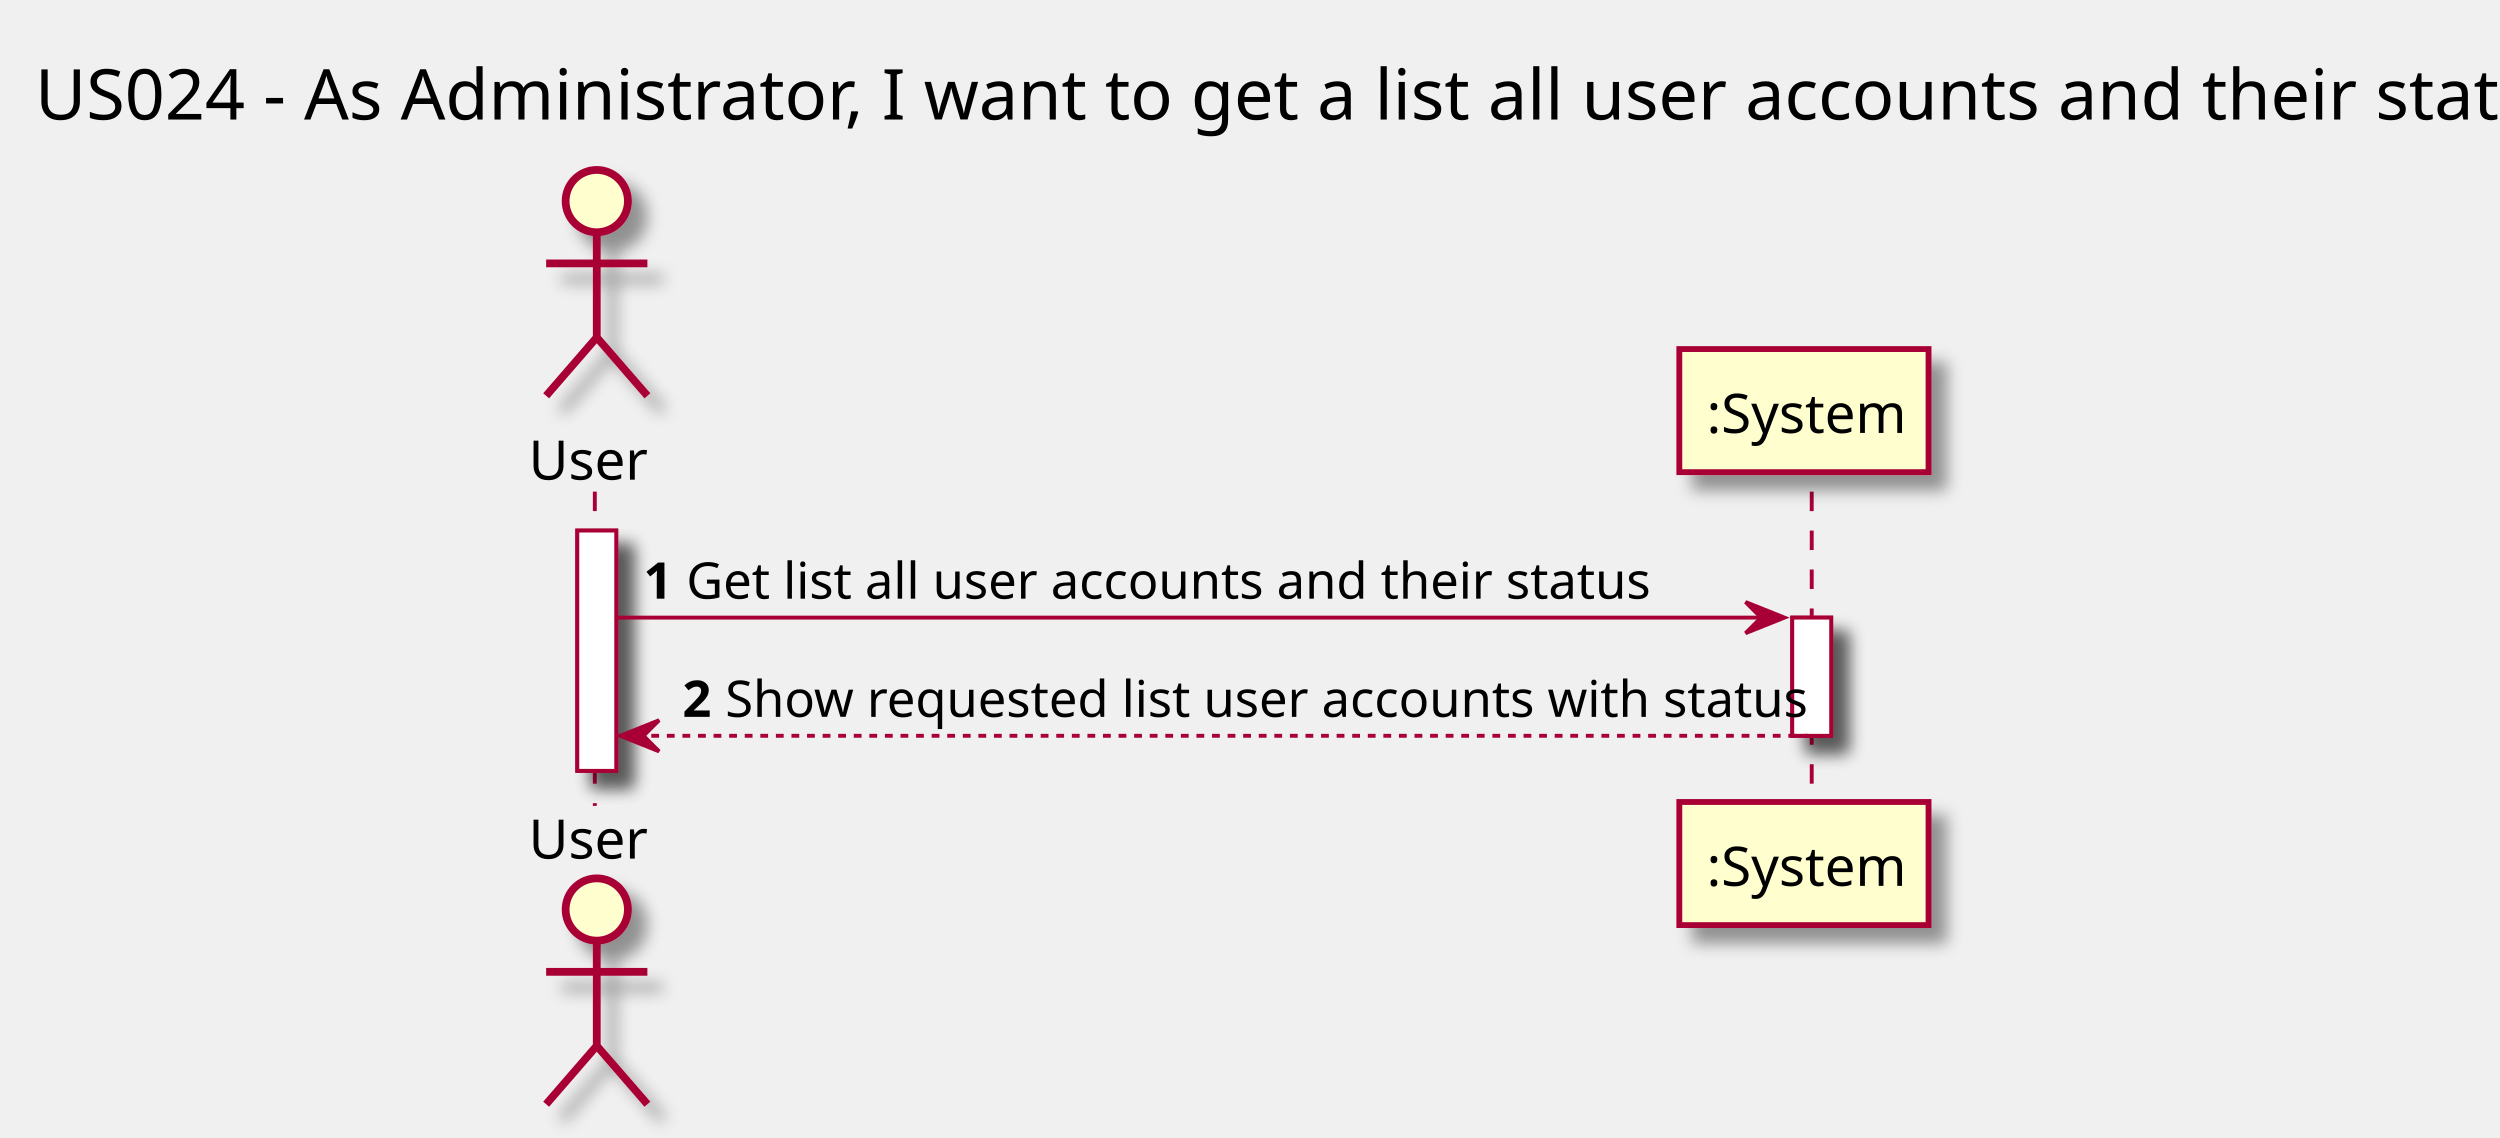
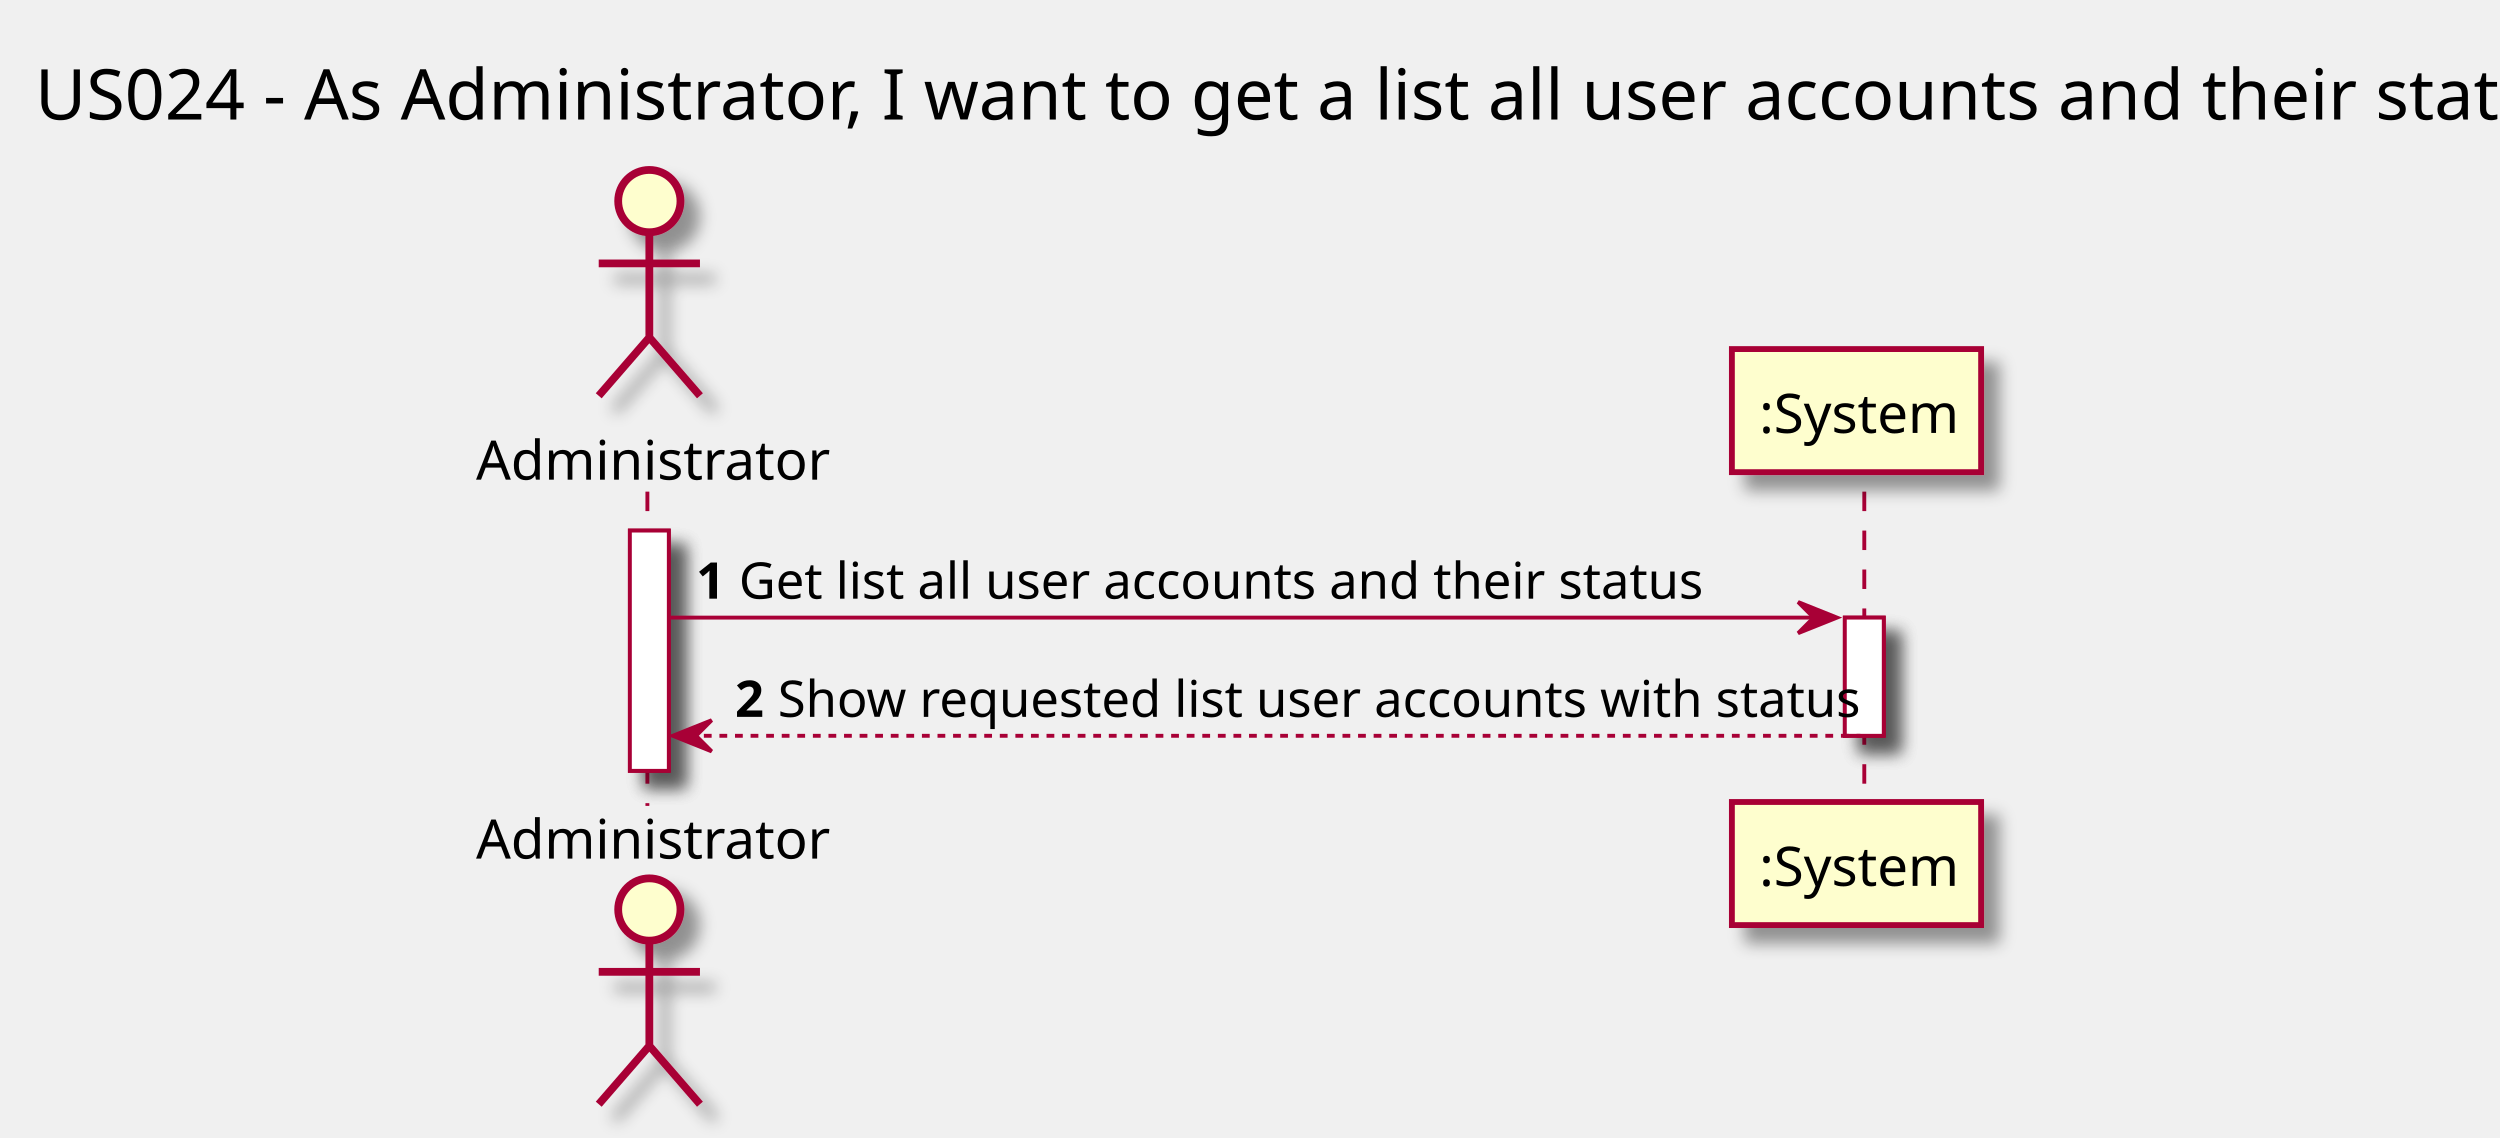
<svg xmlns="http://www.w3.org/2000/svg" contentScriptType="application/ecmascript" contentStyleType="text/css" height="292px" preserveAspectRatio="none" style="width:642px;height:292px;background:#FFFFFF;" version="1.1" viewBox="0 0 642 292" width="642px" zoomAndPan="magnify">
  <defs>
-     <filter height="300%" id="f2g5h1k01w99b" width="300%" x="-1" y="-1">
+     <filter height="300%" id="f1vnokxeb6k9d3" width="300%" x="-1" y="-1">
      <feGaussianBlur result="blurOut" stdDeviation="2.0" />
      <feColorMatrix in="blurOut" result="blurOut2" type="matrix" values="0 0 0 0 0 0 0 0 0 0 0 0 0 0 0 0 0 0 .4 0" />
      <feOffset dx="4.0" dy="4.0" in="blurOut2" result="blurOut3" />
      <feBlend in="SourceGraphic" in2="blurOut3" mode="normal" />
    </filter>
  </defs>
  <g>
    <text fill="#000000" font-family="sans-serif" font-size="18" lengthAdjust="spacing" textLength="617" x="9" y="30.686">US024 - As Administrator, I want to get a list all user accounts and their status</text>
-     <rect fill="#FFFFFF" filter="url(#f2g5h1k01w99b)" height="61.703" style="stroke:#A80036;stroke-width:1.0;" width="10" x="148.25" y="136.25" />
-     <rect fill="#FFFFFF" filter="url(#f2g5h1k01w99b)" height="30.352" style="stroke:#A80036;stroke-width:1.0;" width="10" x="460.25" y="158.602" />
-     <line style="stroke:#A80036;stroke-width:1.0;stroke-dasharray:5.0,5.0;" x1="152.75" x2="152.75" y1="126.25" y2="206.953" />
-     <line style="stroke:#A80036;stroke-width:1.0;stroke-dasharray:5.0,5.0;" x1="465.25" x2="465.25" y1="126.25" y2="206.953" />
-     <text fill="#000000" font-family="sans-serif" font-size="14" lengthAdjust="spacing" textLength="29" x="135.75" y="123.174">User</text>
-     <ellipse cx="153.25" cy="51.641" fill="#FEFECE" filter="url(#f2g5h1k01w99b)" rx="8" ry="8" style="stroke:#A80036;stroke-width:2.0;" />
-     <path d="M153.25,59.641 L153.25,86.641 M140.25,67.641 L166.25,67.641 M153.25,86.641 L140.25,101.641 M153.25,86.641 L166.25,101.641 " fill="none" filter="url(#f2g5h1k01w99b)" style="stroke:#A80036;stroke-width:2.0;" />
-     <text fill="#000000" font-family="sans-serif" font-size="14" lengthAdjust="spacing" textLength="29" x="135.75" y="220.486">User</text>
-     <ellipse cx="153.25" cy="233.562" fill="#FEFECE" filter="url(#f2g5h1k01w99b)" rx="8" ry="8" style="stroke:#A80036;stroke-width:2.0;" />
-     <path d="M153.25,241.562 L153.25,268.562 M140.25,249.562 L166.25,249.562 M153.25,268.562 L140.25,283.562 M153.25,268.562 L166.25,283.562 " fill="none" filter="url(#f2g5h1k01w99b)" style="stroke:#A80036;stroke-width:2.0;" />
-     <rect fill="#FEFECE" filter="url(#f2g5h1k01w99b)" height="31.609" style="stroke:#A80036;stroke-width:1.5;" width="64" x="431.25" y="89.641" />
-     <text fill="#000000" font-family="sans-serif" font-size="14" lengthAdjust="spacing" textLength="50" x="438.25" y="111.174">:System</text>
-     <rect fill="#FEFECE" filter="url(#f2g5h1k01w99b)" height="31.609" style="stroke:#A80036;stroke-width:1.5;" width="64" x="431.25" y="205.953" />
-     <text fill="#000000" font-family="sans-serif" font-size="14" lengthAdjust="spacing" textLength="50" x="438.25" y="227.486">:System</text>
-     <rect fill="#FFFFFF" filter="url(#f2g5h1k01w99b)" height="61.703" style="stroke:#A80036;stroke-width:1.0;" width="10" x="148.25" y="136.25" />
-     <rect fill="#FFFFFF" filter="url(#f2g5h1k01w99b)" height="30.352" style="stroke:#A80036;stroke-width:1.0;" width="10" x="460.25" y="158.602" />
-     <polygon fill="#A80036" points="448.25,154.602,458.25,158.602,448.25,162.602,452.25,158.602" style="stroke:#A80036;stroke-width:1.0;" />
-     <line style="stroke:#A80036;stroke-width:1.0;" x1="158.25" x2="454.25" y1="158.602" y2="158.602" />
-     <text fill="#000000" font-family="sans-serif" font-size="13" font-weight="bold" lengthAdjust="spacing" textLength="7" x="165.25" y="153.745">1</text>
-     <text fill="#000000" font-family="sans-serif" font-size="13" lengthAdjust="spacing" textLength="239" x="176.25" y="153.745">Get list all user accounts and their status</text>
-     <polygon fill="#A80036" points="169.25,184.953,159.25,188.953,169.25,192.953,165.25,188.953" style="stroke:#A80036;stroke-width:1.0;" />
-     <line style="stroke:#A80036;stroke-width:1.0;stroke-dasharray:2.0,2.0;" x1="163.25" x2="464.25" y1="188.953" y2="188.953" />
-     <text fill="#000000" font-family="sans-serif" font-size="13" font-weight="bold" lengthAdjust="spacing" textLength="7" x="175.25" y="184.097">2</text>
-     <text fill="#000000" font-family="sans-serif" font-size="13" lengthAdjust="spacing" textLength="267" x="186.25" y="184.097">Show requested list user accounts with status</text>
+     <rect fill="#FFFFFF" filter="url(#f1vnokxeb6k9d3)" height="61.703" style="stroke:#A80036;stroke-width:1.0;" width="10" x="161.75" y="136.25" />
+     <rect fill="#FFFFFF" filter="url(#f1vnokxeb6k9d3)" height="30.352" style="stroke:#A80036;stroke-width:1.0;" width="10" x="473.75" y="158.602" />
+     <line style="stroke:#A80036;stroke-width:1.0;stroke-dasharray:5.0,5.0;" x1="166.25" x2="166.25" y1="126.25" y2="206.953" />
+     <line style="stroke:#A80036;stroke-width:1.0;stroke-dasharray:5.0,5.0;" x1="478.75" x2="478.75" y1="126.25" y2="206.953" />
+     <text fill="#000000" font-family="sans-serif" font-size="14" lengthAdjust="spacing" textLength="83" x="122.25" y="123.174">Administrator</text>
+     <ellipse cx="166.75" cy="51.641" fill="#FEFECE" filter="url(#f1vnokxeb6k9d3)" rx="8" ry="8" style="stroke:#A80036;stroke-width:2.0;" />
+     <path d="M166.75,59.641 L166.75,86.641 M153.75,67.641 L179.75,67.641 M166.75,86.641 L153.75,101.641 M166.75,86.641 L179.75,101.641 " fill="none" filter="url(#f1vnokxeb6k9d3)" style="stroke:#A80036;stroke-width:2.0;" />
+     <text fill="#000000" font-family="sans-serif" font-size="14" lengthAdjust="spacing" textLength="83" x="122.25" y="220.486">Administrator</text>
+     <ellipse cx="166.75" cy="233.562" fill="#FEFECE" filter="url(#f1vnokxeb6k9d3)" rx="8" ry="8" style="stroke:#A80036;stroke-width:2.0;" />
+     <path d="M166.75,241.562 L166.75,268.562 M153.75,249.562 L179.75,249.562 M166.75,268.562 L153.75,283.562 M166.75,268.562 L179.75,283.562 " fill="none" filter="url(#f1vnokxeb6k9d3)" style="stroke:#A80036;stroke-width:2.0;" />
+     <rect fill="#FEFECE" filter="url(#f1vnokxeb6k9d3)" height="31.609" style="stroke:#A80036;stroke-width:1.5;" width="64" x="444.75" y="89.641" />
+     <text fill="#000000" font-family="sans-serif" font-size="14" lengthAdjust="spacing" textLength="50" x="451.75" y="111.174">:System</text>
+     <rect fill="#FEFECE" filter="url(#f1vnokxeb6k9d3)" height="31.609" style="stroke:#A80036;stroke-width:1.5;" width="64" x="444.75" y="205.953" />
+     <text fill="#000000" font-family="sans-serif" font-size="14" lengthAdjust="spacing" textLength="50" x="451.75" y="227.486">:System</text>
+     <rect fill="#FFFFFF" filter="url(#f1vnokxeb6k9d3)" height="61.703" style="stroke:#A80036;stroke-width:1.0;" width="10" x="161.75" y="136.25" />
+     <rect fill="#FFFFFF" filter="url(#f1vnokxeb6k9d3)" height="30.352" style="stroke:#A80036;stroke-width:1.0;" width="10" x="473.75" y="158.602" />
+     <polygon fill="#A80036" points="461.75,154.602,471.75,158.602,461.75,162.602,465.75,158.602" style="stroke:#A80036;stroke-width:1.0;" />
+     <line style="stroke:#A80036;stroke-width:1.0;" x1="171.75" x2="467.75" y1="158.602" y2="158.602" />
+     <text fill="#000000" font-family="sans-serif" font-size="13" font-weight="bold" lengthAdjust="spacing" textLength="7" x="178.75" y="153.745">1</text>
+     <text fill="#000000" font-family="sans-serif" font-size="13" lengthAdjust="spacing" textLength="239" x="189.75" y="153.745">Get list all user accounts and their status</text>
+     <polygon fill="#A80036" points="182.75,184.953,172.75,188.953,182.75,192.953,178.75,188.953" style="stroke:#A80036;stroke-width:1.0;" />
+     <line style="stroke:#A80036;stroke-width:1.0;stroke-dasharray:2.0,2.0;" x1="176.75" x2="477.75" y1="188.953" y2="188.953" />
+     <text fill="#000000" font-family="sans-serif" font-size="13" font-weight="bold" lengthAdjust="spacing" textLength="7" x="188.75" y="184.097">2</text>
+     <text fill="#000000" font-family="sans-serif" font-size="13" lengthAdjust="spacing" textLength="267" x="199.75" y="184.097">Show requested list user accounts with status</text>
  </g>
</svg>
